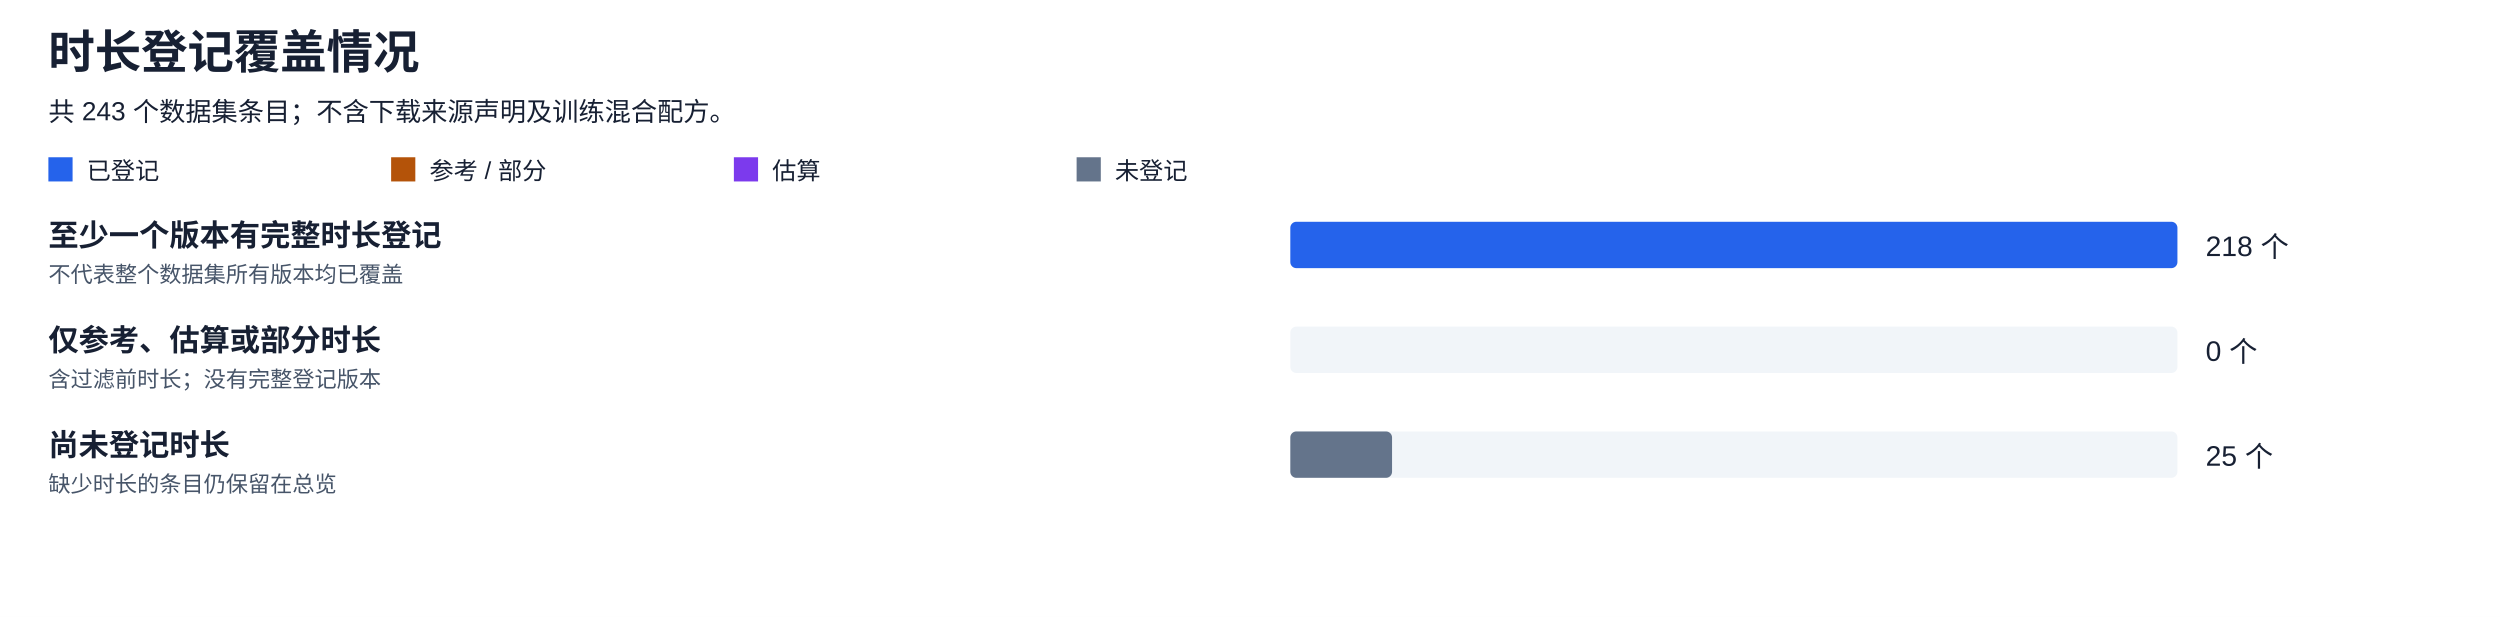
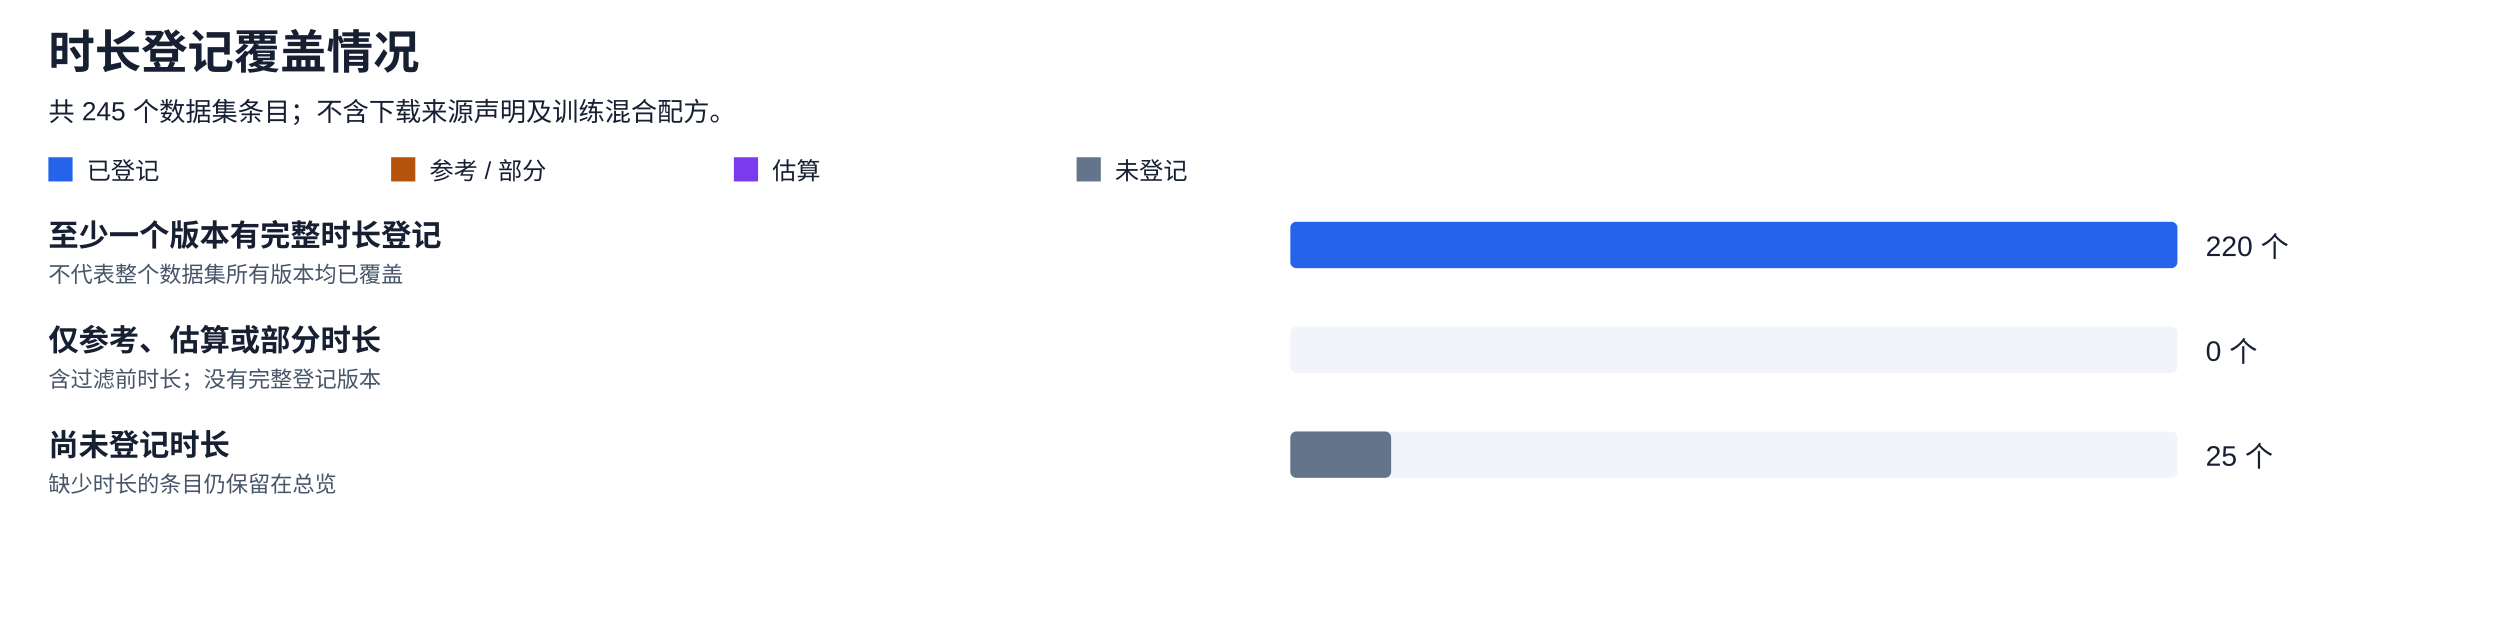
<svg xmlns="http://www.w3.org/2000/svg" width="1240" height="306" viewBox="0 0 1240 306" role="img" aria-labelledby="title desc">
  <rect width="100%" height="100%" fill="white" />
  <g font-family="Arial, Noto Sans CJK SC, Microsoft YaHei, sans-serif" fill="#172033">
    <text x="24" y="34" font-size="23" font-weight="700">时长登记覆盖情况</text>
-     <text x="24" y="60" font-size="13">共 243 个数据集条目；不含下载来源声明及训练混合配方。</text>
+     <text x="24" y="60" font-size="13">共 245 个数据集条目；不含下载来源声明及训练混合配方。</text>
    <rect x="24" y="78" width="12" height="12" fill="#2563eb" />
    <text x="43" y="89" font-size="12">已登记</text>
    <rect x="194" y="78" width="12" height="12" fill="#b45309" />
    <text x="213" y="89" font-size="12">参考 / 部分</text>
    <rect x="364" y="78" width="12" height="12" fill="#7c3aed" />
    <text x="383" y="89" font-size="12">估算</text>
    <rect x="534" y="78" width="12" height="12" fill="#64748b" />
    <text x="553" y="89" font-size="12">未登记</text>
    <text x="24" y="122" font-size="15" font-weight="600">至少一个版本有完整时长登记</text>
    <text x="24" y="140" font-size="11" fill="#475569">不代表整个数据集所有版本均已覆盖</text>
    <rect x="640" y="110" width="440" height="23" rx="3" fill="#f1f5f9" />
    <rect x="640" y="110" width="440.00" height="23" rx="3" fill="#2563eb" />
-     <text x="1094" y="127" font-size="14">218 个</text>
+     <text x="1094" y="127" font-size="14">220 个</text>
    <text x="24" y="174" font-size="15" font-weight="600">仅参考、估算或部分时长</text>
    <text x="24" y="192" font-size="11" fill="#475569">含过滤前时长；没有完整登记版本</text>
    <rect x="640" y="162" width="440" height="23" rx="3" fill="#f1f5f9" />
    <rect x="640" y="162" width="0.00" height="23" rx="3" fill="#b45309" />
    <text x="1094" y="179" font-size="14">0 个</text>
    <text x="24" y="226" font-size="15" font-weight="600">尚未登记时长</text>
    <text x="24" y="244" font-size="11" fill="#475569">缺少时长的条目仍保留在总览</text>
    <rect x="640" y="214" width="440" height="23" rx="3" fill="#f1f5f9" />
-     <rect x="640" y="214" width="50.46" height="23" rx="3" fill="#64748b" />
+     <rect x="640" y="214" width="50.00" height="23" rx="3" fill="#64748b" />
    <text x="1094" y="231" font-size="14">25 个</text>
  </g>
</svg>
